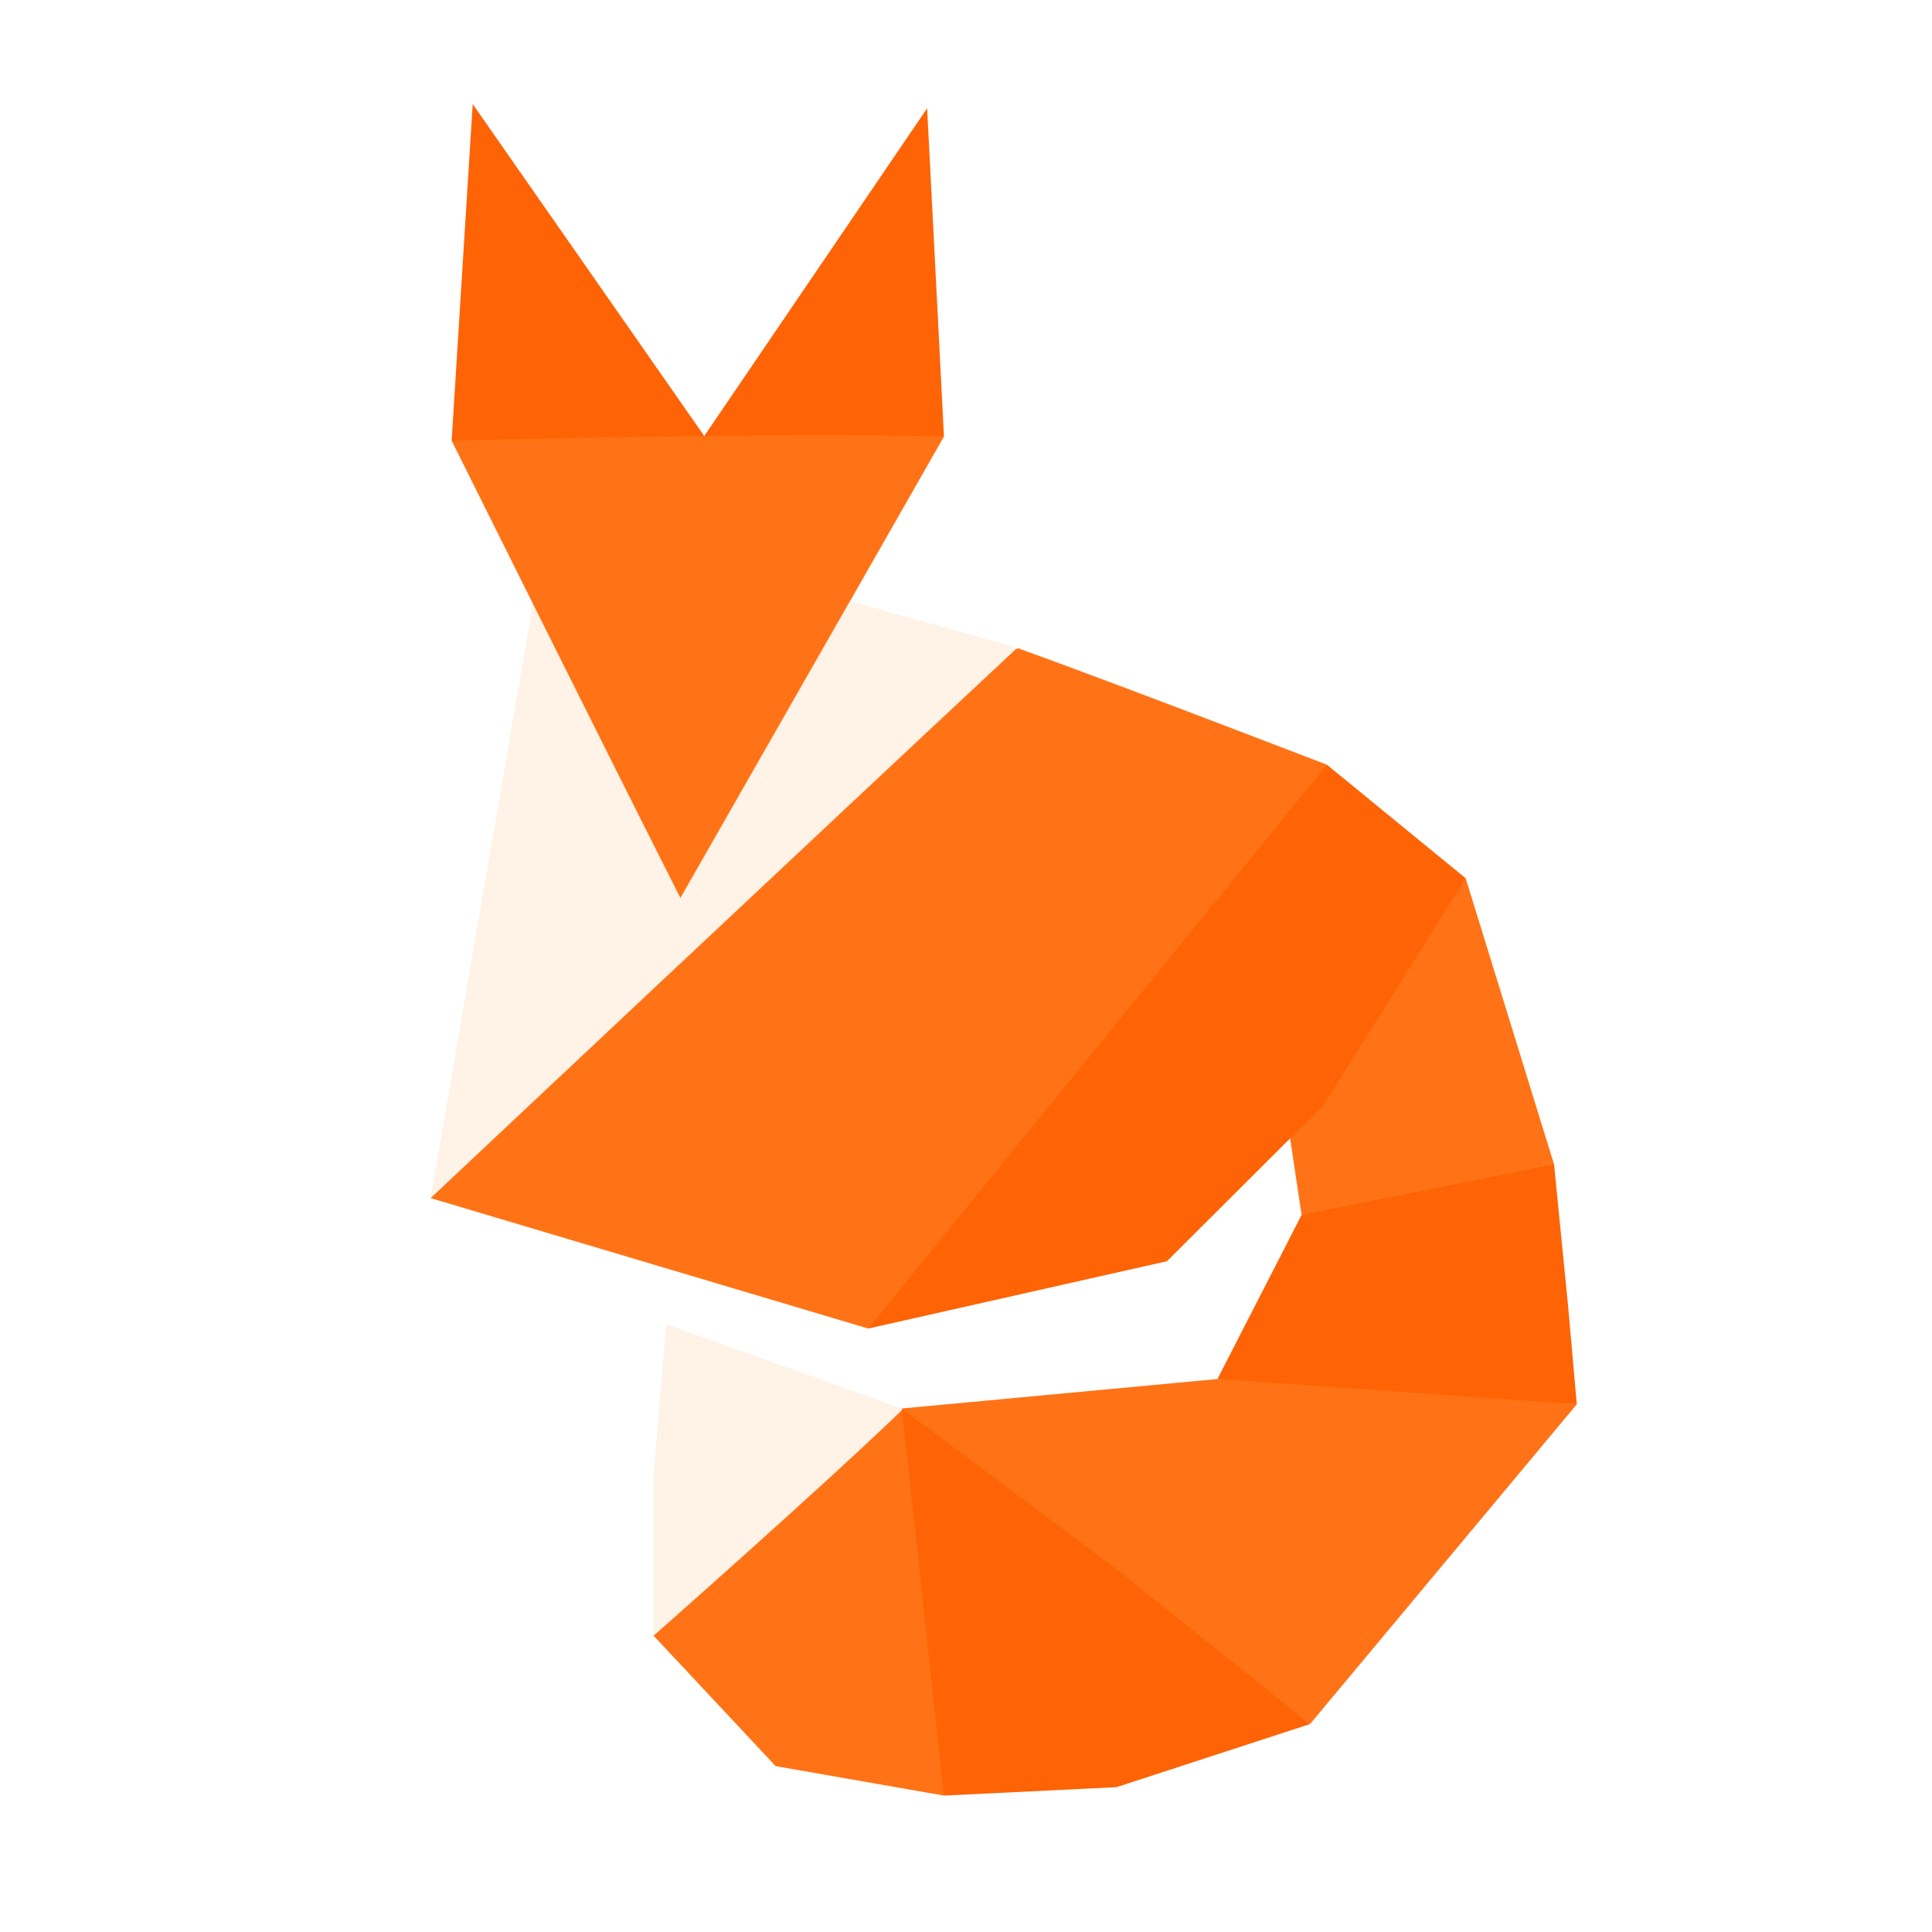
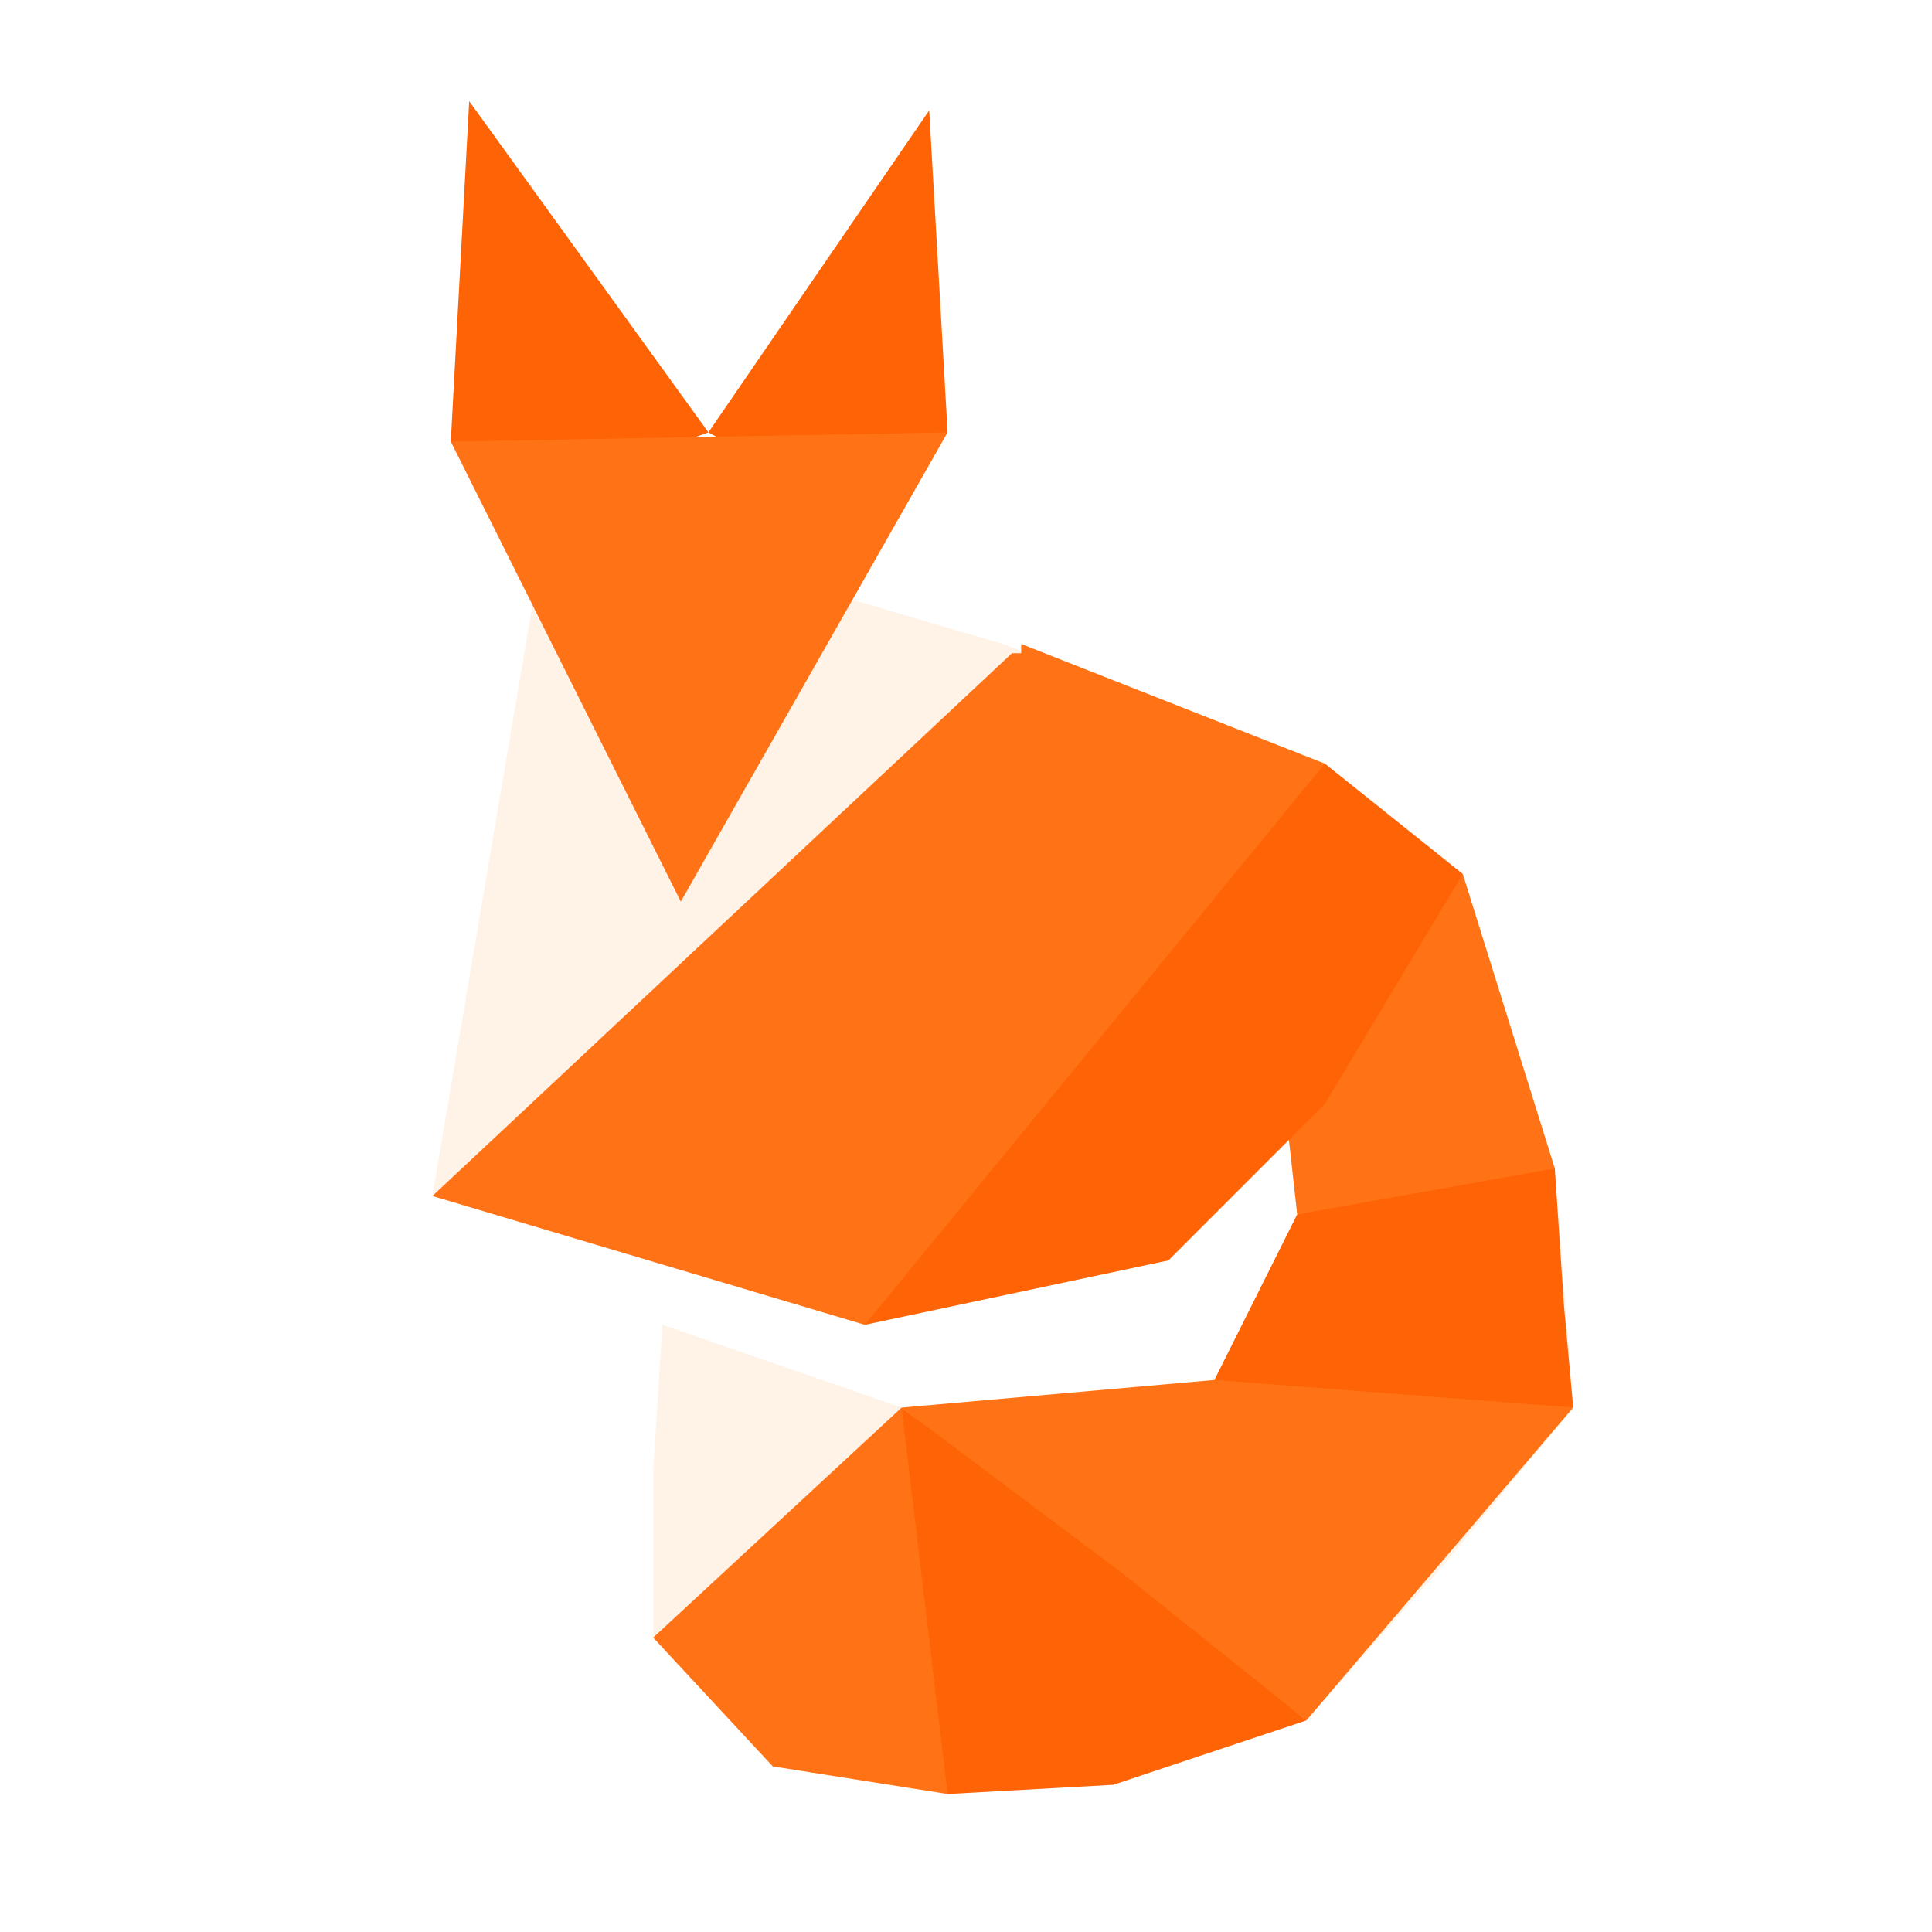
- <svg xmlns="http://www.w3.org/2000/svg" xmlns:ns1="http://www.openswatchbook.org/uri/2009/osb" width="210mm" height="210mm" viewBox="0 0 210 210" version="1.1" id="svg5135">
-   <defs id="defs5129">
-     <linearGradient id="linearGradient5724" ns1:paint="solid">
-       <stop style="stop-color:#fe8005;stop-opacity:1;" offset="0" id="stop5722" />
-     </linearGradient>
-   </defs>
-   <g id="layer1" transform="translate(0,-87)">
-     <path id="path5700" style="fill:#fff2e6;fill-opacity:1;stroke:none;stroke-width:0.321;stroke-linecap:square;stroke-linejoin:miter;stroke-miterlimit:0;stroke-dasharray:none;stroke-opacity:1;paint-order:markers stroke fill" d="m 49.094,134.905 27.441,-0.457 26.069,1e-5 M 71.047,264.793 98.031,240.096 m 4.574,42.076 -4.574,-42.076 M 142.394,274.397 98.031,240.096 m 73.359,-0.457 -39.058,-2.744 m 36.588,-23.325 -27.441,5.488 m 17.837,-36.588 -19.209,27.441 m 4.116,-39.79 -49.851,61.285 M 110.379,157.772 46.808,217.228 m 4.574,-118.911 -2.287,36.588 8.863,17.565 16.291,32.287 18.251,-32.381 10.105,-17.928 -1.829,-35.673 -24.24,35.673 z m 6.576,54.153 -11.15,64.759 47.565,14.178 32.472,-7.318 13.263,-14.178 1.372,9.147 -9.147,17.837 -34.301,3.201 -25.612,-9.147 -1.372,16.465 v 17.379 l 13.263,14.178 18.294,3.201 18.751,-0.915 21.038,-6.86 14.635,-17.837 14.361,-16.922 -2.47,-26.069 -4.574,-13.721 -5.031,-17.379 -15.093,-12.348 -35.098,-13.121 -16.626,-4.624" />
-     <path style="opacity:1;fill:#fe6305;fill-opacity:1;fill-rule:nonzero;stroke:none;stroke-width:2.074;stroke-linecap:square;stroke-linejoin:miter;stroke-miterlimit:0;stroke-dasharray:none;stroke-opacity:1;paint-order:markers stroke fill" d="m 76.55,134.394 24.224,-35.62 1.829,35.673 -14.228,5.862 z" id="path5754" />
-     <path style="opacity:1;fill:#fe6305;fill-opacity:1;fill-rule:nonzero;stroke:none;stroke-width:2.074;stroke-linecap:square;stroke-linejoin:miter;stroke-miterlimit:0;stroke-dasharray:none;stroke-opacity:1;paint-order:markers stroke fill" d="m 51.381,98.317 25.169,36.077 -13.313,4.57 -14.143,-4.059 z" id="path5752" />
-     <path style="opacity:1;fill:#ff7316;fill-opacity:1;fill-rule:nonzero;stroke:none;stroke-width:0.162;stroke-linecap:square;stroke-linejoin:miter;stroke-miterlimit:0;stroke-dasharray:none;stroke-opacity:1;paint-order:markers stroke fill" d="m 110.433,157.545 c -23.064,21.534 -63.625,59.683 -63.625,59.683 l 47.565,14.178 35.852,-29.929 13.999,-31.356 c 0,0 -22.296,-8.602 -33.521,-12.645 l -0.157,0.04 z" id="path5796" />
-     <path style="opacity:1;fill:#ff7316;fill-opacity:1;fill-rule:nonzero;stroke:none;stroke-width:2.074;stroke-linecap:square;stroke-linejoin:miter;stroke-miterlimit:0;stroke-dasharray:none;stroke-opacity:1;paint-order:markers stroke fill" d="M 84.31,278.97 71.047,264.793 c 0,0 18.373,-16.2 27.02,-24.546 l 5.574,22.408 -1.037,19.517 z" id="path5740" />
-     <path style="opacity:1;fill:#ff7316;fill-opacity:1;fill-rule:nonzero;stroke:none;stroke-width:2.074;stroke-linecap:square;stroke-linejoin:miter;stroke-miterlimit:0;stroke-dasharray:none;stroke-opacity:1;paint-order:markers stroke fill" d="m 98.031,240.096 34.301,-3.201 18.083,0.414 20.974,2.33 -28.996,34.759 z" id="path5738" />
-     <path style="opacity:1;fill:#fe6305;fill-opacity:1;fill-rule:nonzero;stroke:none;stroke-width:2.074;stroke-linecap:square;stroke-linejoin:miter;stroke-miterlimit:0;stroke-dasharray:none;stroke-opacity:1;paint-order:markers stroke fill" d="m 132.332,236.894 9.147,-17.837 13.25,-3.918 14.191,-1.57 c 0,0 1.114,11.174 1.523,15.377 l 0.946,10.692 z" id="path5748" />
-     <path style="opacity:1;fill:#ff7316;fill-opacity:1;fill-rule:nonzero;stroke:none;stroke-width:2.074;stroke-linecap:square;stroke-linejoin:miter;stroke-miterlimit:0;stroke-dasharray:none;stroke-opacity:1;paint-order:markers stroke fill" d="m 140.107,209.91 19.209,-27.441 9.604,31.1 -27.441,5.488 z" id="path5760" />
-     <path style="opacity:1;fill:#fe6305;fill-opacity:1;fill-rule:nonzero;stroke:none;stroke-width:2.074;stroke-linecap:square;stroke-linejoin:miter;stroke-miterlimit:0;stroke-dasharray:none;stroke-opacity:1;paint-order:markers stroke fill" d="m 102.604,282.172 -4.574,-42.076 23.51,17.61 20.853,16.691 -21.038,6.86 z" id="path5746" />
-     <path style="opacity:1;fill:#fe6305;fill-opacity:1;fill-rule:nonzero;stroke:none;stroke-width:2.074;stroke-linecap:square;stroke-linejoin:miter;stroke-miterlimit:0;stroke-dasharray:none;stroke-opacity:1;paint-order:markers stroke fill" d="m 144.223,170.121 15.093,12.348 -15.438,24.63 -17.033,16.989 -32.472,7.318 z" id="path5750" />
-     <path style="opacity:1;fill:#ff7316;fill-opacity:1;fill-rule:nonzero;stroke:none;stroke-width:0.162;stroke-linecap:square;stroke-linejoin:miter;stroke-miterlimit:0;stroke-dasharray:none;stroke-opacity:1;paint-order:markers stroke fill" d="m 49.094,134.905 c 0,0 17.108,34.377 24.861,49.698 l 28.649,-50.155 c -17.853,-0.508 -53.51,0.457 -53.51,0.457 z" id="path5798" />
-   </g>
+ <svg xmlns="http://www.w3.org/2000/svg" viewBox="0 0 210 210">
+   <path style="fill:#fff2e6;fill-opacity:1;stroke:none;stroke-width:.321;stroke-linecap:square;stroke-linejoin:miter;stroke-miterlimit:0;stroke-dasharray:none;stroke-opacity:1;paint-order:markers stroke fill" d="m49 135 28-1h26M71 265l27-25m5 42-5-42m44 34-44-34m73 0-39-3m37-23-28 5m18-37-19 28m4-40-50 61m16-73-63 59m4-119-2 37 9 17 16 33 18-33 11-18-2-35-24 35zm7 54-11 65 47 14 33-7 13-14 1 9-9 18-34 3-26-9-1 16v18l13 14 19 3 18-1 21-7 15-17 14-17-2-26-5-14-5-18-15-12-35-13-17-5" transform="translate(0 -87)" />
+   <path style="opacity:1;fill:#fe6305;fill-opacity:1;fill-rule:nonzero;stroke:none;stroke-width:2.074;stroke-linecap:square;stroke-linejoin:miter;stroke-miterlimit:0;stroke-dasharray:none;stroke-opacity:1;paint-order:markers stroke fill" d="m77 134 24-35 2 35-15 6zM51 98l26 36-14 5-14-4z" transform="translate(0 -87)" />
+   <path style="opacity:1;fill:#ff7316;fill-opacity:1;fill-rule:nonzero;stroke:none;stroke-width:.162;stroke-linecap:square;stroke-linejoin:miter;stroke-miterlimit:0;stroke-dasharray:none;stroke-opacity:1;paint-order:markers stroke fill" d="m110 158-63 59 47 14 36-30 14-31-33-13v1z" transform="translate(0 -87)" />
+   <path style="opacity:1;fill:#ff7316;fill-opacity:1;fill-rule:nonzero;stroke:none;stroke-width:2.074;stroke-linecap:square;stroke-linejoin:miter;stroke-miterlimit:0;stroke-dasharray:none;stroke-opacity:1;paint-order:markers stroke fill" d="m84 279-13-14 27-25 6 23-1 19zM98 240l34-3h18l21 3-29 34z" transform="translate(0 -87)" />
+   <path style="opacity:1;fill:#fe6305;fill-opacity:1;fill-rule:nonzero;stroke:none;stroke-width:2.074;stroke-linecap:square;stroke-linejoin:miter;stroke-miterlimit:0;stroke-dasharray:none;stroke-opacity:1;paint-order:markers stroke fill" d="m132 237 9-18 14-4 14-1 1 15 1 11z" transform="translate(0 -87)" />
+   <path style="opacity:1;fill:#ff7316;fill-opacity:1;fill-rule:nonzero;stroke:none;stroke-width:2.074;stroke-linecap:square;stroke-linejoin:miter;stroke-miterlimit:0;stroke-dasharray:none;stroke-opacity:1;paint-order:markers stroke fill" d="m140 210 19-28 10 32-28 5z" transform="translate(0 -87)" />
+   <path style="opacity:1;fill:#fe6305;fill-opacity:1;fill-rule:nonzero;stroke:none;stroke-width:2.074;stroke-linecap:square;stroke-linejoin:miter;stroke-miterlimit:0;stroke-dasharray:none;stroke-opacity:1;paint-order:markers stroke fill" d="m103 282-5-42 24 18 20 16-21 7zM144 170l15 12-15 25-17 17-33 7z" transform="translate(0 -87)" />
+   <path style="opacity:1;fill:#ff7316;fill-opacity:1;fill-rule:nonzero;stroke:none;stroke-width:.162;stroke-linecap:square;stroke-linejoin:miter;stroke-miterlimit:0;stroke-dasharray:none;stroke-opacity:1;paint-order:markers stroke fill" d="m49 135 25 50 29-51-54 1z" transform="translate(0 -87)" />
</svg>
